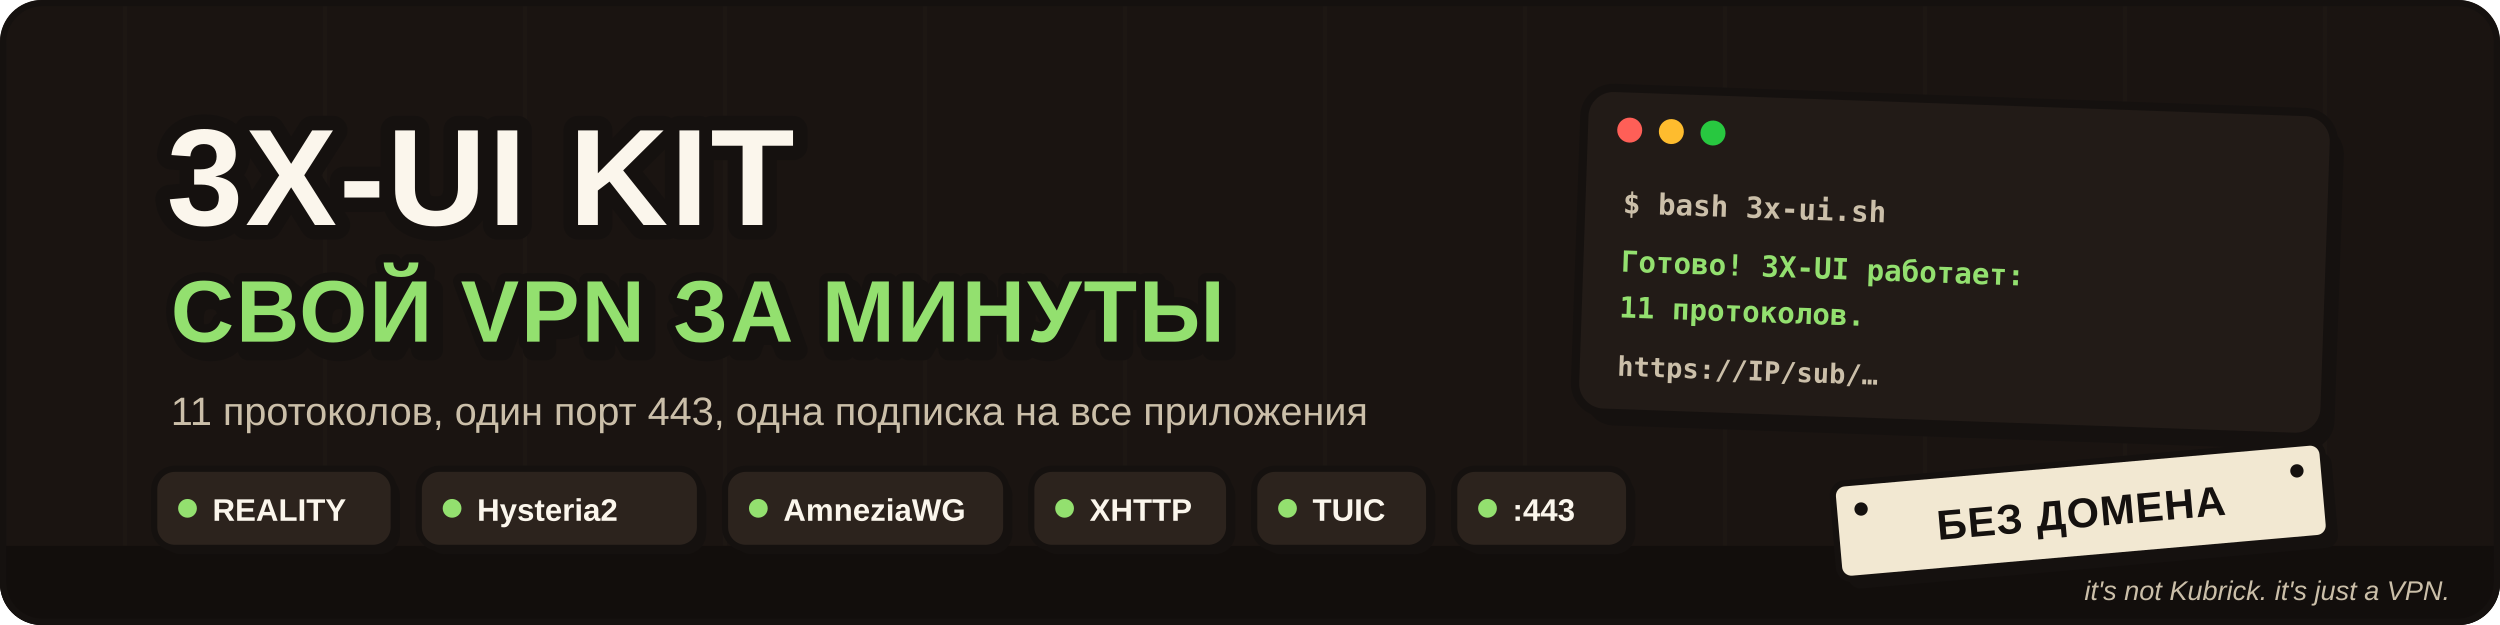
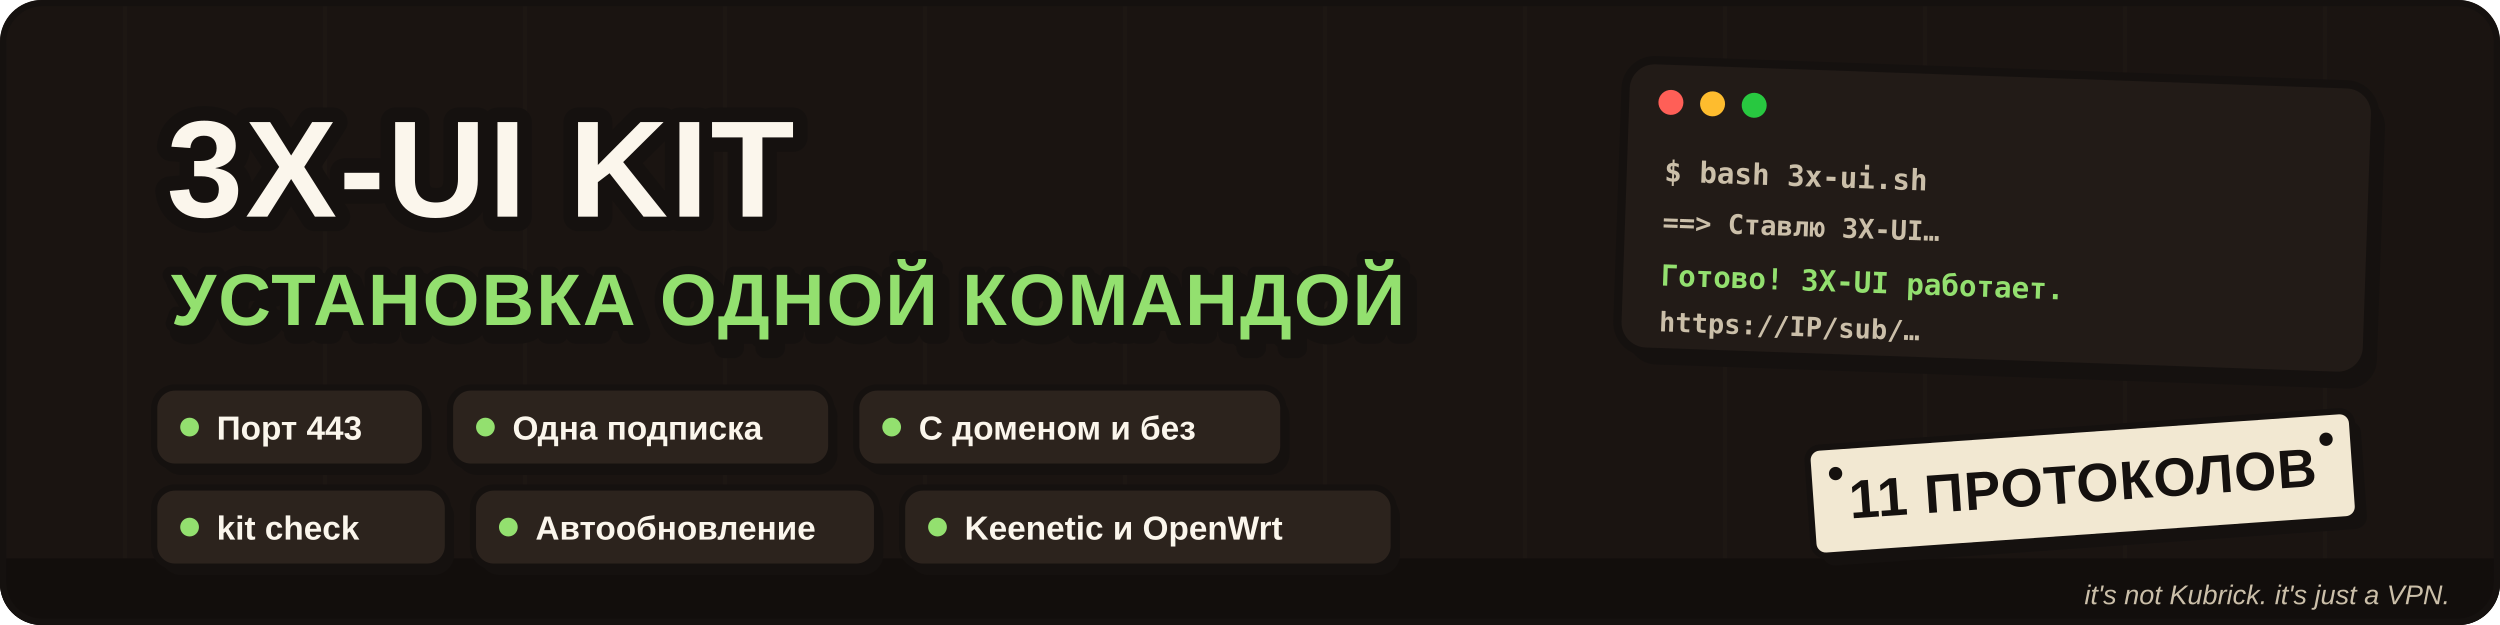
- <svg xmlns="http://www.w3.org/2000/svg" width="1200" height="300" viewBox="0 0 1200 300" role="img" aria-label="3X-UI KIT: свой VPN-сервер, все протоколы, один порт, одна подписка">
+ <svg xmlns="http://www.w3.org/2000/svg" width="1200" height="300" viewBox="0 0 1200 300" role="img" aria-label="3X-UI KIT: установка сервера одной командой">
  <defs>
    <clipPath id="r">
      <rect width="1200" height="300" rx="20" />
    </clipPath>
  </defs>
  <g clip-path="url(#r)">
    <rect width="1200" height="300" fill="#1a1411" />
    <path d="M60 0V300" stroke="#1d1713" stroke-width="2" />
    <path d="M156 0V300" stroke="#1d1713" stroke-width="2" />
    <path d="M252 0V300" stroke="#1d1713" stroke-width="2" />
    <path d="M348 0V300" stroke="#1d1713" stroke-width="2" />
    <path d="M444 0V300" stroke="#1d1713" stroke-width="2" />
    <path d="M540 0V300" stroke="#1d1713" stroke-width="2" />
    <path d="M636 0V300" stroke="#1d1713" stroke-width="2" />
    <path d="M732 0V300" stroke="#1d1713" stroke-width="2" />
    <path d="M828 0V300" stroke="#1d1713" stroke-width="2" />
    <path d="M924 0V300" stroke="#1d1713" stroke-width="2" />
    <path d="M1020 0V300" stroke="#1d1713" stroke-width="2" />
    <path d="M1116 0V300" stroke="#1d1713" stroke-width="2" />
-     <rect y="262" width="1200" height="38" fill="#120e0c" />
+     <rect y="268" width="1200" height="32" fill="#120e0c" />
  </g>
  <rect x="1.5" y="1.5" width="1197" height="297" rx="19" fill="none" stroke="#15110F" stroke-width="3" />
  <g font-family="Rubik,'Arial Black','Helvetica Neue',Arial,system-ui,sans-serif" font-weight="900" font-size="66" letter-spacing="1">
-     <text x="80" y="108" fill="#15110F" stroke="#15110F" stroke-width="14" stroke-linejoin="round">3X-UI KIT</text>
-     <text x="80" y="108" fill="#FBF6EC" style="paint-order:stroke">3X-UI KIT</text>
+     <text x="80" y="104" fill="#15110F" stroke="#15110F" stroke-width="14" stroke-linejoin="round">3X-UI KIT</text>
+     <text x="80" y="104" fill="#FBF6EC" style="paint-order:stroke">3X-UI KIT</text>
  </g>
-   <g font-family="Rubik,'Arial Black','Helvetica Neue',Arial,system-ui,sans-serif" font-weight="900" font-size="42" letter-spacing="1">
-     <text x="82" y="164" fill="#8A66C4" stroke="#15110F" stroke-width="10" stroke-linejoin="round" transform="translate(3 4)">СВОЙ VPN ЗА МИНУТЫ</text>
-     <text x="82" y="164" fill="#93E06F" stroke="#15110F" stroke-width="8" stroke-linejoin="round" style="paint-order:stroke">СВОЙ VPN ЗА МИНУТЫ</text>
-   </g>
-   <text x="82" y="204" font-family="Rubik,'Arial Black','Helvetica Neue',Arial,system-ui,sans-serif" font-size="19" font-weight="500" fill="#CBBFA9">11 протоколов, один порт 443, одна подписка на все приложения</text>
-   <g>
-     <rect x="77" y="228" width="115" height="38" rx="10" fill="#15110F" />
-     <rect x="74" y="225" width="115" height="38" rx="10" fill="#2C231D" stroke="#15110F" stroke-width="3" />
-     <circle cx="90" cy="244" r="4.5" fill="#93E06F" />
-     <text x="102" y="250" font-family="Rubik,'Arial Black','Helvetica Neue',Arial,system-ui,sans-serif" font-weight="800" font-size="15" fill="#FBF6EC">REALITY</text>
+   <g font-family="Rubik,'Arial Black','Helvetica Neue',Arial,system-ui,sans-serif" font-weight="900" font-size="35" letter-spacing="1">
+     <text x="82" y="156" fill="#8A66C4" stroke="#15110F" stroke-width="10" stroke-linejoin="round" transform="translate(3 4)">УСТАНОВКА ОДНОЙ КОМАНДОЙ</text>
+     <text x="82" y="156" fill="#93E06F" stroke="#15110F" stroke-width="8" stroke-linejoin="round" style="paint-order:stroke">УСТАНОВКА ОДНОЙ КОМАНДОЙ</text>
  </g>
  <g>
-     <rect x="204" y="228" width="135" height="38" rx="10" fill="#15110F" />
-     <rect x="201" y="225" width="135" height="38" rx="10" fill="#2C231D" stroke="#15110F" stroke-width="3" />
-     <circle cx="217" cy="244" r="4.5" fill="#93E06F" />
-     <text x="229" y="250" font-family="Rubik,'Arial Black','Helvetica Neue',Arial,system-ui,sans-serif" font-weight="800" font-size="15" fill="#FBF6EC">Hysteria2</text>
+     <rect x="77" y="190" width="130" height="38" rx="10" fill="#15110F" />
+     <rect x="74" y="186" width="130" height="38" rx="10" fill="#2C231D" stroke="#15110F" stroke-width="3" />
+     <circle cx="91" cy="205" r="4.5" fill="#93E06F" />
+     <text x="104" y="211" font-family="Rubik,'Arial Black','Helvetica Neue',Arial,system-ui,sans-serif" font-weight="800" font-size="16" fill="#FBF6EC">Порт 443</text>
  </g>
  <g>
-     <rect x="351" y="228" width="135" height="38" rx="10" fill="#15110F" />
-     <rect x="348" y="225" width="135" height="38" rx="10" fill="#2C231D" stroke="#15110F" stroke-width="3" />
-     <circle cx="364" cy="244" r="4.5" fill="#93E06F" />
-     <text x="376" y="250" font-family="Rubik,'Arial Black','Helvetica Neue',Arial,system-ui,sans-serif" font-weight="800" font-size="15" fill="#FBF6EC">AmneziaWG</text>
+     <rect x="219" y="190" width="183" height="38" rx="10" fill="#15110F" />
+     <rect x="216" y="186" width="183" height="38" rx="10" fill="#2C231D" stroke="#15110F" stroke-width="3" />
+     <circle cx="233" cy="205" r="4.5" fill="#93E06F" />
+     <text x="246" y="211" font-family="Rubik,'Arial Black','Helvetica Neue',Arial,system-ui,sans-serif" font-weight="800" font-size="16" fill="#FBF6EC">Одна подписка</text>
  </g>
  <g>
-     <rect x="498" y="228" width="95" height="38" rx="10" fill="#15110F" />
-     <rect x="495" y="225" width="95" height="38" rx="10" fill="#2C231D" stroke="#15110F" stroke-width="3" />
-     <circle cx="511" cy="244" r="4.5" fill="#93E06F" />
-     <text x="523" y="250" font-family="Rubik,'Arial Black','Helvetica Neue',Arial,system-ui,sans-serif" font-weight="800" font-size="15" fill="#FBF6EC">XHTTP</text>
+     <rect x="414" y="190" width="205" height="38" rx="10" fill="#15110F" />
+     <rect x="411" y="186" width="205" height="38" rx="10" fill="#2C231D" stroke="#15110F" stroke-width="3" />
+     <circle cx="428" cy="205" r="4.5" fill="#93E06F" />
+     <text x="441" y="211" font-family="Rubik,'Arial Black','Helvetica Neue',Arial,system-ui,sans-serif" font-weight="800" font-size="16" fill="#FBF6EC">С доменом и без</text>
  </g>
  <g>
-     <rect x="605" y="228" width="84" height="38" rx="10" fill="#15110F" />
-     <rect x="602" y="225" width="84" height="38" rx="10" fill="#2C231D" stroke="#15110F" stroke-width="3" />
-     <circle cx="618" cy="244" r="4.5" fill="#93E06F" />
-     <text x="630" y="250" font-family="Rubik,'Arial Black','Helvetica Neue',Arial,system-ui,sans-serif" font-weight="800" font-size="15" fill="#FBF6EC">TUIC</text>
+     <rect x="77" y="238" width="141" height="38" rx="10" fill="#15110F" />
+     <rect x="74" y="234" width="141" height="38" rx="10" fill="#2C231D" stroke="#15110F" stroke-width="3" />
+     <circle cx="91" cy="253" r="4.5" fill="#93E06F" />
+     <text x="104" y="259" font-family="Rubik,'Arial Black','Helvetica Neue',Arial,system-ui,sans-serif" font-weight="800" font-size="16" fill="#FBF6EC">kit check</text>
  </g>
  <g>
-     <rect x="701" y="228" width="84" height="38" rx="10" fill="#15110F" />
-     <rect x="698" y="225" width="84" height="38" rx="10" fill="#2C231D" stroke="#15110F" stroke-width="3" />
-     <circle cx="714" cy="244" r="4.5" fill="#93E06F" />
-     <text x="726" y="250" font-family="Rubik,'Arial Black','Helvetica Neue',Arial,system-ui,sans-serif" font-weight="800" font-size="15" fill="#FBF6EC">:443</text>
+     <rect x="230" y="238" width="194" height="38" rx="10" fill="#15110F" />
+     <rect x="227" y="234" width="194" height="38" rx="10" fill="#2C231D" stroke="#15110F" stroke-width="3" />
+     <circle cx="244" cy="253" r="4.5" fill="#93E06F" />
+     <text x="257" y="259" font-family="Rubik,'Arial Black','Helvetica Neue',Arial,system-ui,sans-serif" font-weight="800" font-size="16" fill="#FBF6EC">Автообновление</text>
  </g>
-   <g transform="rotate(2 940 130)">
-     <rect x="763" y="54" width="360" height="156" rx="14" fill="#15110F" />
-     <rect x="758" y="48" width="360" height="156" rx="14" fill="#221B17" stroke="#15110F" stroke-width="4" />
-     <circle cx="780" cy="68" r="6" fill="#ff5f57" />
-     <circle cx="800" cy="68" r="6" fill="#febc2e" />
-     <circle cx="820" cy="68" r="6" fill="#28c840" />
-     <text x="778" y="108" font-family="'JetBrains Mono',ui-monospace,SFMono-Regular,Menlo,Consolas,monospace" font-weight="700" font-size="14" fill="#CBBFA9">$ bash 3x-ui.sh</text>
-     <text x="778" y="136" font-family="'JetBrains Mono',ui-monospace,SFMono-Regular,Menlo,Consolas,monospace" font-weight="800" font-size="14" fill="#93E06F">Готово! 3X-UI работает:</text>
-     <text x="778" y="158" font-family="'JetBrains Mono',ui-monospace,SFMono-Regular,Menlo,Consolas,monospace" font-weight="800" font-size="14" fill="#93E06F">11 протоколов.</text>
-     <text x="778" y="186" font-family="'JetBrains Mono',ui-monospace,SFMono-Regular,Menlo,Consolas,monospace" font-weight="700" font-size="13" fill="#CBBFA9">https://IP/sub/…</text>
+   <g>
+     <rect x="436" y="238" width="236" height="38" rx="10" fill="#15110F" />
+     <rect x="433" y="234" width="236" height="38" rx="10" fill="#2C231D" stroke="#15110F" stroke-width="3" />
+     <circle cx="450" cy="253" r="4.5" fill="#93E06F" />
+     <text x="463" y="259" font-family="Rubik,'Arial Black','Helvetica Neue',Arial,system-ui,sans-serif" font-weight="800" font-size="16" fill="#FBF6EC">Keenetic и OpenWrt</text>
  </g>
-   <g transform="rotate(-5 1000 236)">
-     <rect x="880" y="222" width="236" height="46" rx="6" fill="#15110F" transform="translate(4 5)" />
-     <rect x="880" y="222" width="236" height="46" rx="6" fill="#F2E8D2" stroke="#15110F" stroke-width="3" />
-     <circle cx="893" cy="235" r="3.2" fill="#15110F" />
-     <circle cx="1103" cy="235" r="3.2" fill="#15110F" />
-     <text x="998" y="253" text-anchor="middle" font-family="Rubik,'Arial Black','Helvetica Neue',Arial,system-ui,sans-serif" font-weight="900" font-size="20" fill="#15110F" letter-spacing=".5">БЕЗ ДОМЕНА</text>
+   <g transform="rotate(2 940 110)">
+     <rect x="783" y="40" width="360" height="140" rx="14" fill="#15110F" />
+     <rect x="778" y="34" width="360" height="140" rx="14" fill="#221B17" stroke="#15110F" stroke-width="4" />
+     <circle cx="800" cy="54" r="6" fill="#ff5f57" />
+     <circle cx="820" cy="54" r="6" fill="#febc2e" />
+     <circle cx="840" cy="54" r="6" fill="#28c840" />
+     <text x="798" y="92" font-family="'JetBrains Mono',ui-monospace,SFMono-Regular,Menlo,Consolas,monospace" font-weight="700" font-size="14" fill="#CBBFA9">$ bash 3x-ui.sh</text>
+     <text x="798" y="116" font-family="'JetBrains Mono',ui-monospace,SFMono-Regular,Menlo,Consolas,monospace" font-weight="700" font-size="13" fill="#CBBFA9">==&gt; Ставлю 3X-UI…</text>
+     <text x="798" y="142" font-family="'JetBrains Mono',ui-monospace,SFMono-Regular,Menlo,Consolas,monospace" font-weight="800" font-size="14" fill="#93E06F">Готово! 3X-UI работает.</text>
+     <text x="798" y="164" font-family="'JetBrains Mono',ui-monospace,SFMono-Regular,Menlo,Consolas,monospace" font-weight="700" font-size="13" fill="#CBBFA9">https://IP/sub/…</text>
  </g>
-   <text x="1176" y="288" text-anchor="end" font-family="Rubik,'Arial Black','Helvetica Neue',Arial,system-ui,sans-serif" font-size="13" font-weight="500" fill="#CBBFA9" font-style="italic">it's not Kubrick. it's just a VPN.</text>
+   <g transform="rotate(-4 1000 222)">
+     <rect x="868" y="206" width="262" height="52" rx="6" fill="#15110F" transform="translate(4 5)" />
+     <rect x="868" y="206" width="262" height="52" rx="6" fill="#F2E8D2" stroke="#15110F" stroke-width="3" />
+     <circle cx="881" cy="219" r="3.2" fill="#15110F" />
+     <circle cx="1117" cy="219" r="3.2" fill="#15110F" />
+     <text x="999" y="241" text-anchor="middle" font-family="Rubik,'Arial Black','Helvetica Neue',Arial,system-ui,sans-serif" font-weight="900" font-size="26" fill="#15110F" letter-spacing=".5">11 ПРОТОКОЛОВ</text>
+   </g>
+   <text x="1176" y="290" text-anchor="end" font-family="Rubik,'Arial Black','Helvetica Neue',Arial,system-ui,sans-serif" font-size="13" font-weight="500" fill="#CBBFA9" font-style="italic">it's not Kubrick. it's just a VPN.</text>
</svg>
